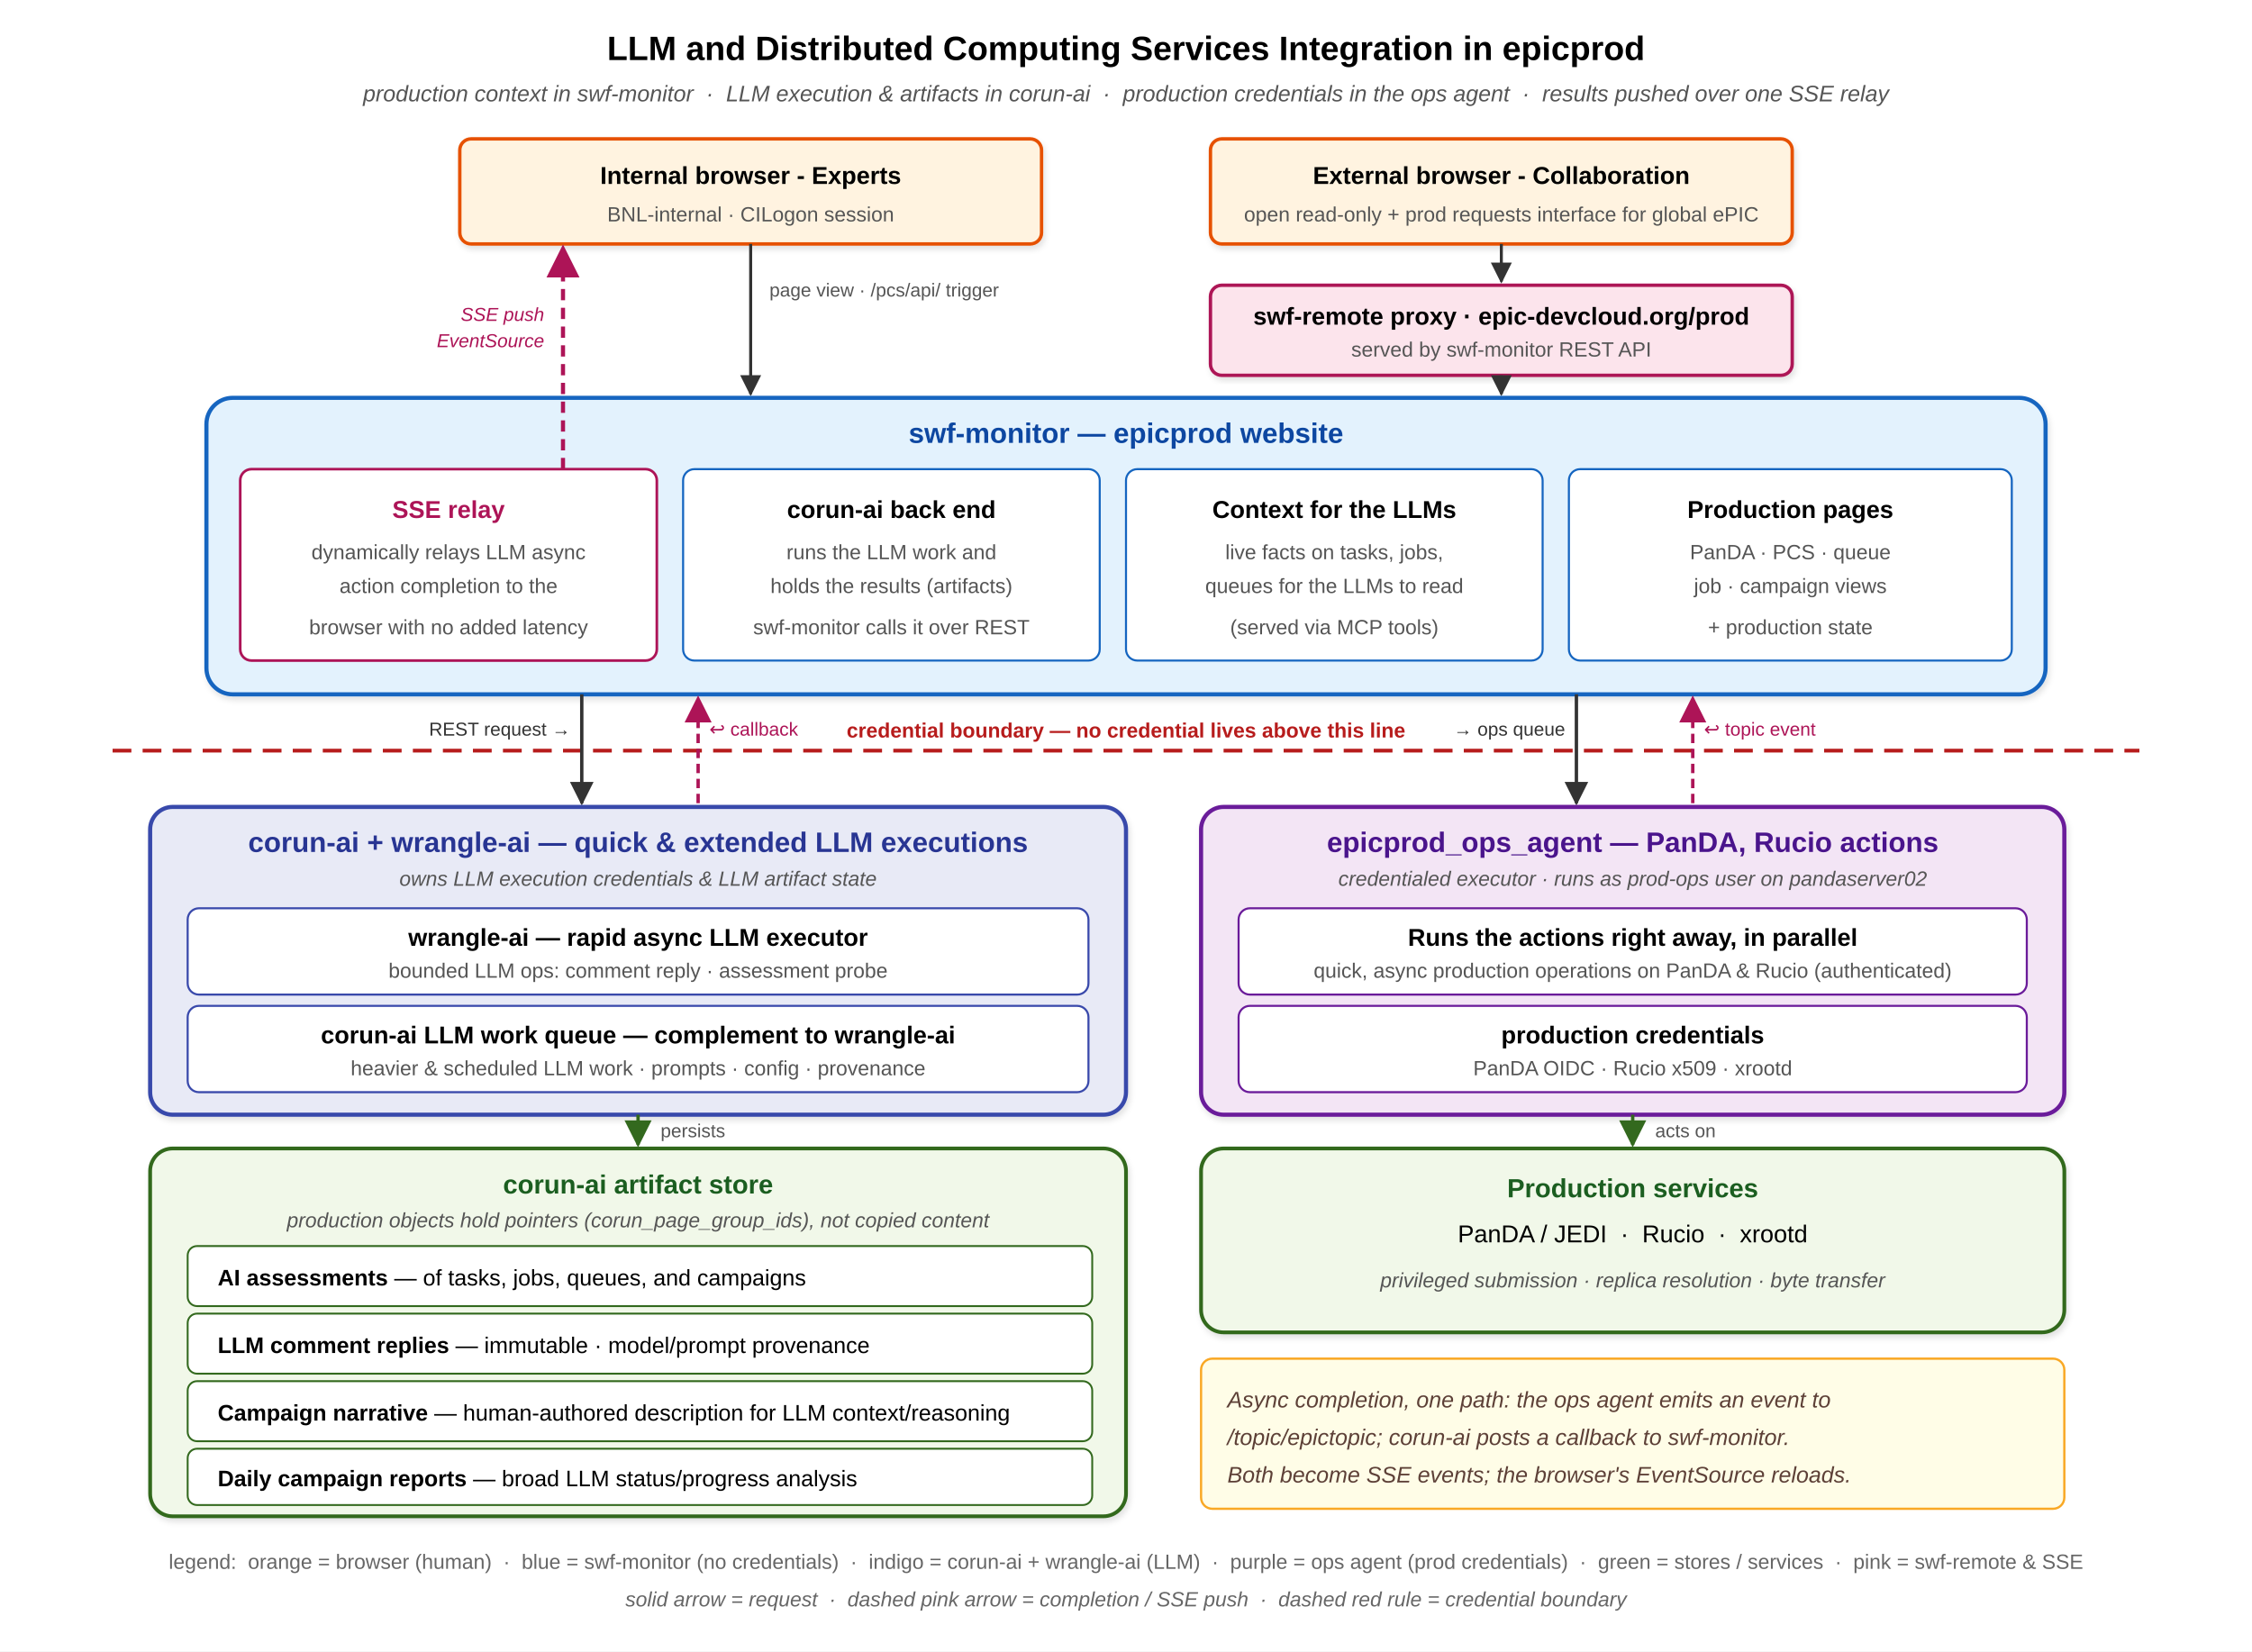
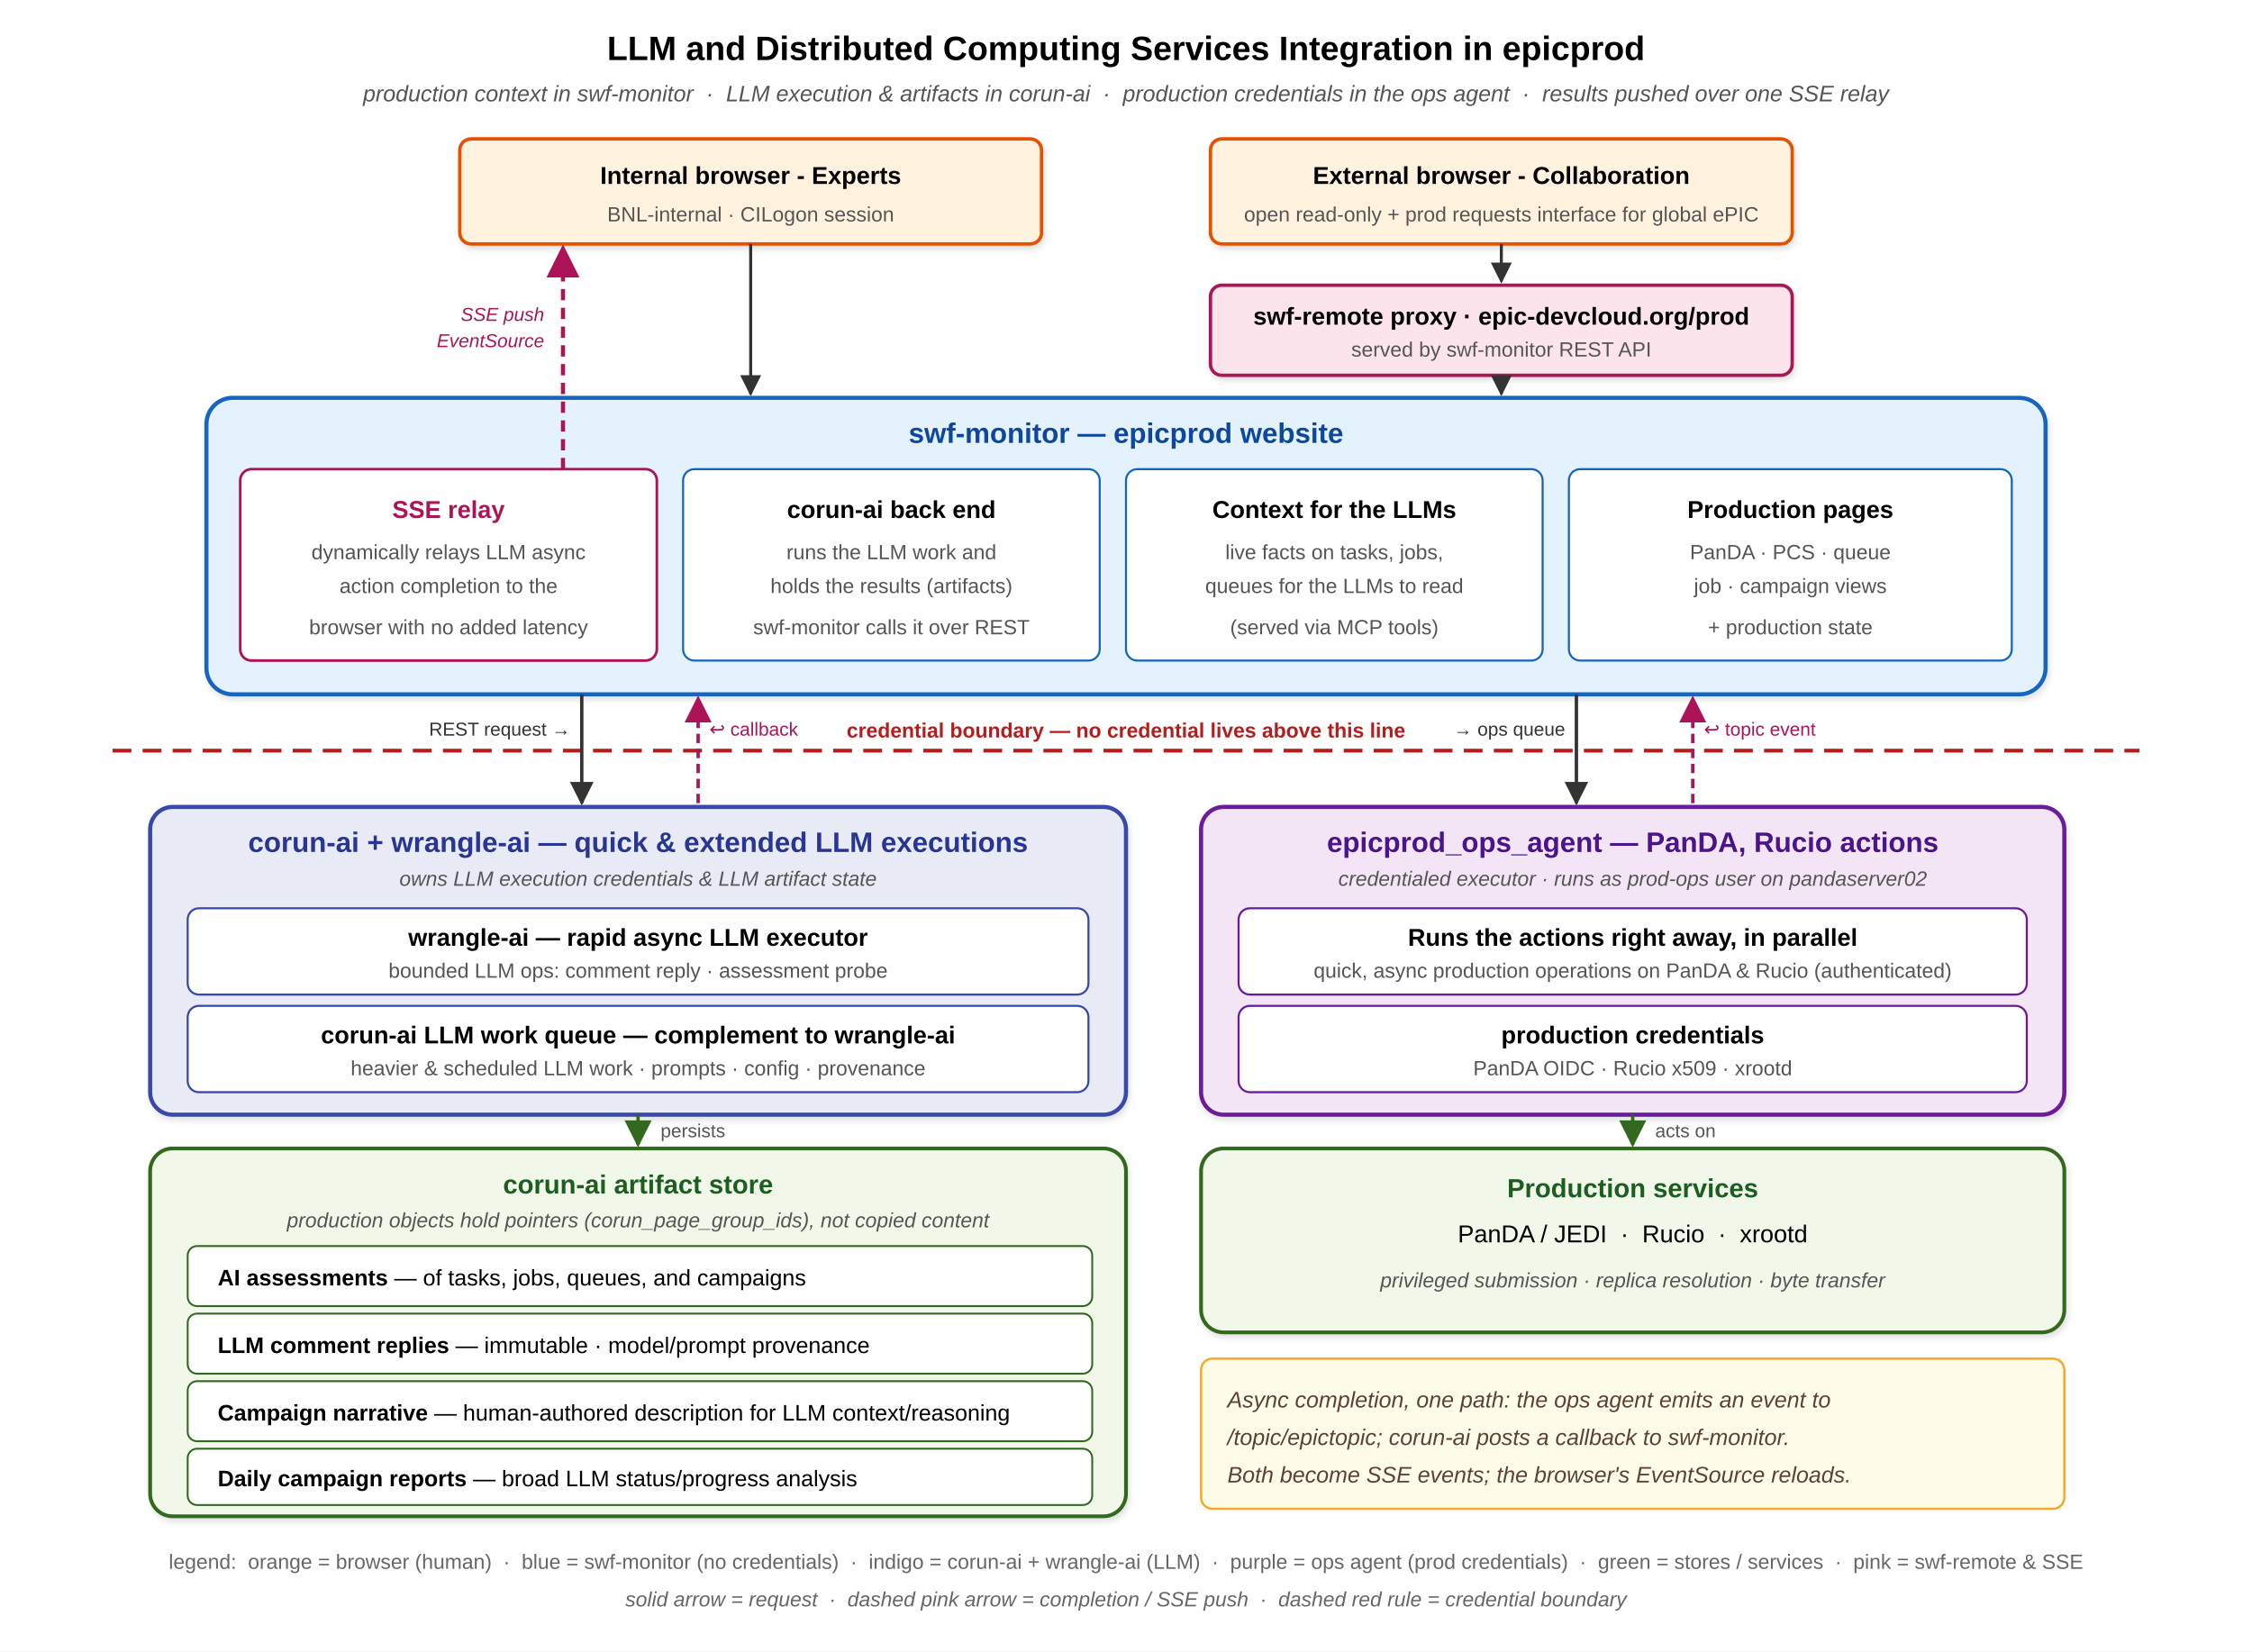
<svg xmlns="http://www.w3.org/2000/svg" viewBox="0 0 1200 880" font-family="Arial, Helvetica, sans-serif" font-size="13">
  <defs>
    <marker id="arrow" viewBox="0 0 10 10" refX="9" refY="5" markerWidth="7" markerHeight="7" orient="auto">
      <path d="M0,0 L10,5 L0,10 z" fill="#333" />
    </marker>
    <marker id="arrow-pink" viewBox="0 0 10 10" refX="9" refY="5" markerWidth="8" markerHeight="8" orient="auto">
      <path d="M0,0 L10,5 L0,10 z" fill="#ad1457" />
    </marker>
    <marker id="arrow-green" viewBox="0 0 10 10" refX="9" refY="5" markerWidth="8" markerHeight="8" orient="auto">
      <path d="M0,0 L10,5 L0,10 z" fill="#33691e" />
    </marker>
    <filter id="shadow" x="-10%" y="-10%" width="120%" height="120%">
      <feDropShadow dx="1" dy="2" stdDeviation="1.5" flood-opacity="0.12" />
    </filter>
  </defs>
  <rect width="1200" height="880" fill="#ffffff" />
  <text x="600" y="32" text-anchor="middle" font-size="18" font-weight="bold">LLM and Distributed Computing Services Integration in epicprod</text>
  <text x="600" y="54" text-anchor="middle" font-size="12" font-style="italic" fill="#555">production context in swf-monitor  ·  LLM execution &amp; artifacts in corun-ai  ·  production credentials in the ops agent  ·  results pushed over one SSE relay</text>
  <rect x="245" y="74" width="310" height="56" rx="6" fill="#fff3e0" stroke="#e65100" stroke-width="1.8" filter="url(#shadow)" />
  <text x="400" y="98" text-anchor="middle" font-weight="bold">Internal browser - Experts</text>
  <text x="400" y="118" text-anchor="middle" font-size="11" fill="#555">BNL-internal · CILogon session</text>
  <rect x="645" y="74" width="310" height="56" rx="6" fill="#fff3e0" stroke="#e65100" stroke-width="1.8" filter="url(#shadow)" />
  <text x="800" y="98" text-anchor="middle" font-weight="bold">External browser - Collaboration</text>
  <text x="800" y="118" text-anchor="middle" font-size="11" fill="#555">open read-only + prod requests interface for global ePIC</text>
  <rect x="645" y="152" width="310" height="48" rx="6" fill="#fce4ec" stroke="#ad1457" stroke-width="1.8" filter="url(#shadow)" />
  <text x="800" y="173" text-anchor="middle" font-weight="bold">swf-remote proxy · epic-devcloud.org/prod</text>
  <text x="800" y="190" text-anchor="middle" font-size="11" fill="#555">served by swf-monitor REST API</text>
  <line x1="400" y1="130" x2="400" y2="210" stroke="#333" stroke-width="1.6" marker-end="url(#arrow)" />
-   <text x="410" y="158" font-size="10" fill="#555">page view · /pcs/api/ trigger</text>
  <line x1="800" y1="130" x2="800" y2="150" stroke="#333" stroke-width="1.6" marker-end="url(#arrow)" />
  <line x1="800" y1="200" x2="800" y2="210" stroke="#333" stroke-width="1.6" marker-end="url(#arrow)" />
  <rect x="110" y="212" width="980" height="158" rx="14" fill="#e3f2fd" stroke="#1565c0" stroke-width="2.2" filter="url(#shadow)" />
  <text x="600" y="236" text-anchor="middle" font-weight="bold" font-size="15" fill="#0d47a1">swf-monitor — epicprod website</text>
  <rect x="128" y="250" width="222" height="102" rx="6" fill="#ffffff" stroke="#ad1457" stroke-width="1.4" />
  <text x="239" y="276" text-anchor="middle" font-weight="bold" fill="#ad1457">SSE relay</text>
  <text x="239" y="298" text-anchor="middle" font-size="11" fill="#555">dynamically relays LLM async</text>
  <text x="239" y="316" text-anchor="middle" font-size="11" fill="#555">action completion to the</text>
  <text x="239" y="338" text-anchor="middle" font-size="11" fill="#555">browser with no added latency</text>
  <rect x="364" y="250" width="222" height="102" rx="6" fill="#ffffff" stroke="#1565c0" stroke-width="1.1" />
  <text x="475" y="276" text-anchor="middle" font-weight="bold">corun-ai back end</text>
  <text x="475" y="298" text-anchor="middle" font-size="11" fill="#555">runs the LLM work and</text>
  <text x="475" y="316" text-anchor="middle" font-size="11" fill="#555">holds the results (artifacts)</text>
  <text x="475" y="338" text-anchor="middle" font-size="11" fill="#555">swf-monitor calls it over REST</text>
  <rect x="600" y="250" width="222" height="102" rx="6" fill="#ffffff" stroke="#1565c0" stroke-width="1.1" />
  <text x="711" y="276" text-anchor="middle" font-weight="bold">Context for the LLMs</text>
  <text x="711" y="298" text-anchor="middle" font-size="11" fill="#555">live facts on tasks, jobs,</text>
  <text x="711" y="316" text-anchor="middle" font-size="11" fill="#555">queues for the LLMs to read</text>
  <text x="711" y="338" text-anchor="middle" font-size="11" fill="#555">(served via MCP tools)</text>
  <rect x="836" y="250" width="236" height="102" rx="6" fill="#ffffff" stroke="#1565c0" stroke-width="1.1" />
  <text x="954" y="276" text-anchor="middle" font-weight="bold">Production pages</text>
  <text x="954" y="298" text-anchor="middle" font-size="11" fill="#555">PanDA · PCS · queue</text>
  <text x="954" y="316" text-anchor="middle" font-size="11" fill="#555">job · campaign views</text>
  <text x="954" y="338" text-anchor="middle" font-size="11" fill="#555">+ production state</text>
  <line x1="60" y1="400" x2="1140" y2="400" stroke="#b71c1c" stroke-width="2" stroke-dasharray="10 6" />
  <text x="600" y="393" text-anchor="middle" font-size="11" font-weight="bold" fill="#b71c1c">credential boundary — no credential lives above this line</text>
  <line x1="310" y1="370" x2="310" y2="428" stroke="#333" stroke-width="1.8" marker-end="url(#arrow)" />
  <text x="304" y="392" text-anchor="end" font-size="10" fill="#333">REST request →</text>
  <line x1="372" y1="428" x2="372" y2="372" stroke="#ad1457" stroke-width="1.8" stroke-dasharray="5 3" marker-end="url(#arrow-pink)" />
  <text x="378" y="392" text-anchor="start" font-size="10" fill="#ad1457">↩ callback</text>
  <line x1="840" y1="370" x2="840" y2="428" stroke="#333" stroke-width="1.8" marker-end="url(#arrow)" />
  <text x="834" y="392" text-anchor="end" font-size="10" fill="#333">→ ops queue</text>
  <line x1="902" y1="428" x2="902" y2="372" stroke="#ad1457" stroke-width="1.8" stroke-dasharray="5 3" marker-end="url(#arrow-pink)" />
  <text x="908" y="392" text-anchor="start" font-size="10" fill="#ad1457">↩ topic event</text>
  <line x1="300" y1="250" x2="300" y2="132" stroke="#ad1457" stroke-width="2.2" stroke-dasharray="6 4" marker-end="url(#arrow-pink)" />
  <text x="290" y="171" text-anchor="end" font-size="10" font-style="italic" fill="#ad1457">SSE push</text>
  <text x="290" y="185" text-anchor="end" font-size="10" font-style="italic" fill="#ad1457">EventSource</text>
  <rect x="80" y="430" width="520" height="164" rx="12" fill="#e8eaf6" stroke="#3949ab" stroke-width="2.2" filter="url(#shadow)" />
  <text x="340" y="454" text-anchor="middle" font-weight="bold" font-size="15" fill="#283593">corun-ai + wrangle-ai — quick &amp; extended LLM executions</text>
  <text x="340" y="472" text-anchor="middle" font-size="11" font-style="italic" fill="#555">owns LLM execution credentials &amp; LLM artifact state</text>
  <rect x="100" y="484" width="480" height="46" rx="6" fill="#ffffff" stroke="#3949ab" stroke-width="1.1" />
  <text x="340" y="504" text-anchor="middle" font-weight="bold">wrangle-ai — rapid async LLM executor</text>
  <text x="340" y="521" text-anchor="middle" font-size="11" fill="#555">bounded LLM ops: comment reply · assessment probe</text>
  <rect x="100" y="536" width="480" height="46" rx="6" fill="#ffffff" stroke="#3949ab" stroke-width="1.1" />
  <text x="340" y="556" text-anchor="middle" font-weight="bold">corun-ai LLM work queue — complement to wrangle-ai</text>
  <text x="340" y="573" text-anchor="middle" font-size="11" fill="#555">heavier &amp; scheduled LLM work · prompts · config · provenance</text>
  <line x1="340" y1="594" x2="340" y2="610" stroke="#33691e" stroke-width="1.8" marker-end="url(#arrow-green)" />
  <text x="352" y="606" font-size="10" fill="#555">persists</text>
  <rect x="640" y="430" width="460" height="164" rx="12" fill="#f3e5f5" stroke="#6a1b9a" stroke-width="2.2" filter="url(#shadow)" />
  <text x="870" y="454" text-anchor="middle" font-weight="bold" font-size="15" fill="#4a148c">epicprod_ops_agent — PanDA, Rucio actions</text>
  <text x="870" y="472" text-anchor="middle" font-size="11" font-style="italic" fill="#555">credentialed executor · runs as prod-ops user on pandaserver02</text>
  <rect x="660" y="484" width="420" height="46" rx="6" fill="#ffffff" stroke="#6a1b9a" stroke-width="1.1" />
  <text x="870" y="504" text-anchor="middle" font-weight="bold">Runs the actions right away, in parallel</text>
  <text x="870" y="521" text-anchor="middle" font-size="11" fill="#555">quick, async production operations on PanDA &amp; Rucio (authenticated)</text>
  <rect x="660" y="536" width="420" height="46" rx="6" fill="#ffffff" stroke="#6a1b9a" stroke-width="1.1" />
  <text x="870" y="556" text-anchor="middle" font-weight="bold">production credentials</text>
  <text x="870" y="573" text-anchor="middle" font-size="11" fill="#555">PanDA OIDC · Rucio x509 · xrootd</text>
  <line x1="870" y1="594" x2="870" y2="610" stroke="#33691e" stroke-width="1.8" marker-end="url(#arrow-green)" />
  <text x="882" y="606" font-size="10" fill="#555">acts on</text>
  <rect x="80" y="612" width="520" height="196" rx="12" fill="#f1f8e9" stroke="#33691e" stroke-width="2" filter="url(#shadow)" />
  <text x="340" y="636" text-anchor="middle" font-weight="bold" font-size="14" fill="#1b5e20">corun-ai artifact store</text>
  <text x="340" y="654" text-anchor="middle" font-size="11" font-style="italic" fill="#555">production objects hold pointers (corun_page_group_ids), not copied content</text>
  <rect x="100" y="664" width="482" height="32" rx="5" fill="#ffffff" stroke="#33691e" stroke-width="1" />
  <text x="116" y="685" font-size="12">
    <tspan font-weight="bold">AI assessments</tspan> — of tasks, jobs, queues, and campaigns</text>
  <rect x="100" y="700" width="482" height="32" rx="5" fill="#ffffff" stroke="#33691e" stroke-width="1" />
  <text x="116" y="721" font-size="12">
    <tspan font-weight="bold">LLM comment replies</tspan> — immutable · model/prompt provenance</text>
  <rect x="100" y="736" width="482" height="32" rx="5" fill="#ffffff" stroke="#33691e" stroke-width="1" />
  <text x="116" y="757" font-size="12">
    <tspan font-weight="bold">Campaign narrative</tspan> — human-authored description for LLM context/reasoning</text>
  <rect x="100" y="772" width="482" height="30" rx="5" fill="#ffffff" stroke="#33691e" stroke-width="1" />
  <text x="116" y="792" font-size="12">
    <tspan font-weight="bold">Daily campaign reports</tspan> — broad LLM status/progress analysis</text>
  <rect x="640" y="612" width="460" height="98" rx="12" fill="#f1f8e9" stroke="#33691e" stroke-width="2" filter="url(#shadow)" />
  <text x="870" y="638" text-anchor="middle" font-weight="bold" font-size="14" fill="#1b5e20">Production services</text>
  <text x="870" y="662" text-anchor="middle" font-size="13">PanDA / JEDI  ·  Rucio  ·  xrootd</text>
  <text x="870" y="686" text-anchor="middle" font-size="11" font-style="italic" fill="#555">privileged submission · replica resolution · byte transfer</text>
  <rect x="640" y="724" width="460" height="80" rx="6" fill="#fffde7" stroke="#f9a825" stroke-width="1.2" />
  <text x="654" y="750" font-size="12" font-style="italic" fill="#5d4037">Async completion, one path: the ops agent emits an event to</text>
  <text x="654" y="770" font-size="12" font-style="italic" fill="#5d4037">/topic/epictopic; corun-ai posts a callback to swf-monitor.</text>
  <text x="654" y="790" font-size="12" font-style="italic" fill="#5d4037">Both become SSE events; the browser's EventSource reloads.</text>
  <text x="600" y="836" text-anchor="middle" font-size="11" fill="#666">legend:  orange = browser (human)  ·  blue = swf-monitor (no credentials)  ·  indigo = corun-ai + wrangle-ai (LLM)  ·  purple = ops agent (prod credentials)  ·  green = stores / services  ·  pink = swf-remote &amp; SSE</text>
  <text x="600" y="856" text-anchor="middle" font-size="11" font-style="italic" fill="#666">solid arrow = request  ·  dashed pink arrow = completion / SSE push  ·  dashed red rule = credential boundary</text>
</svg>
